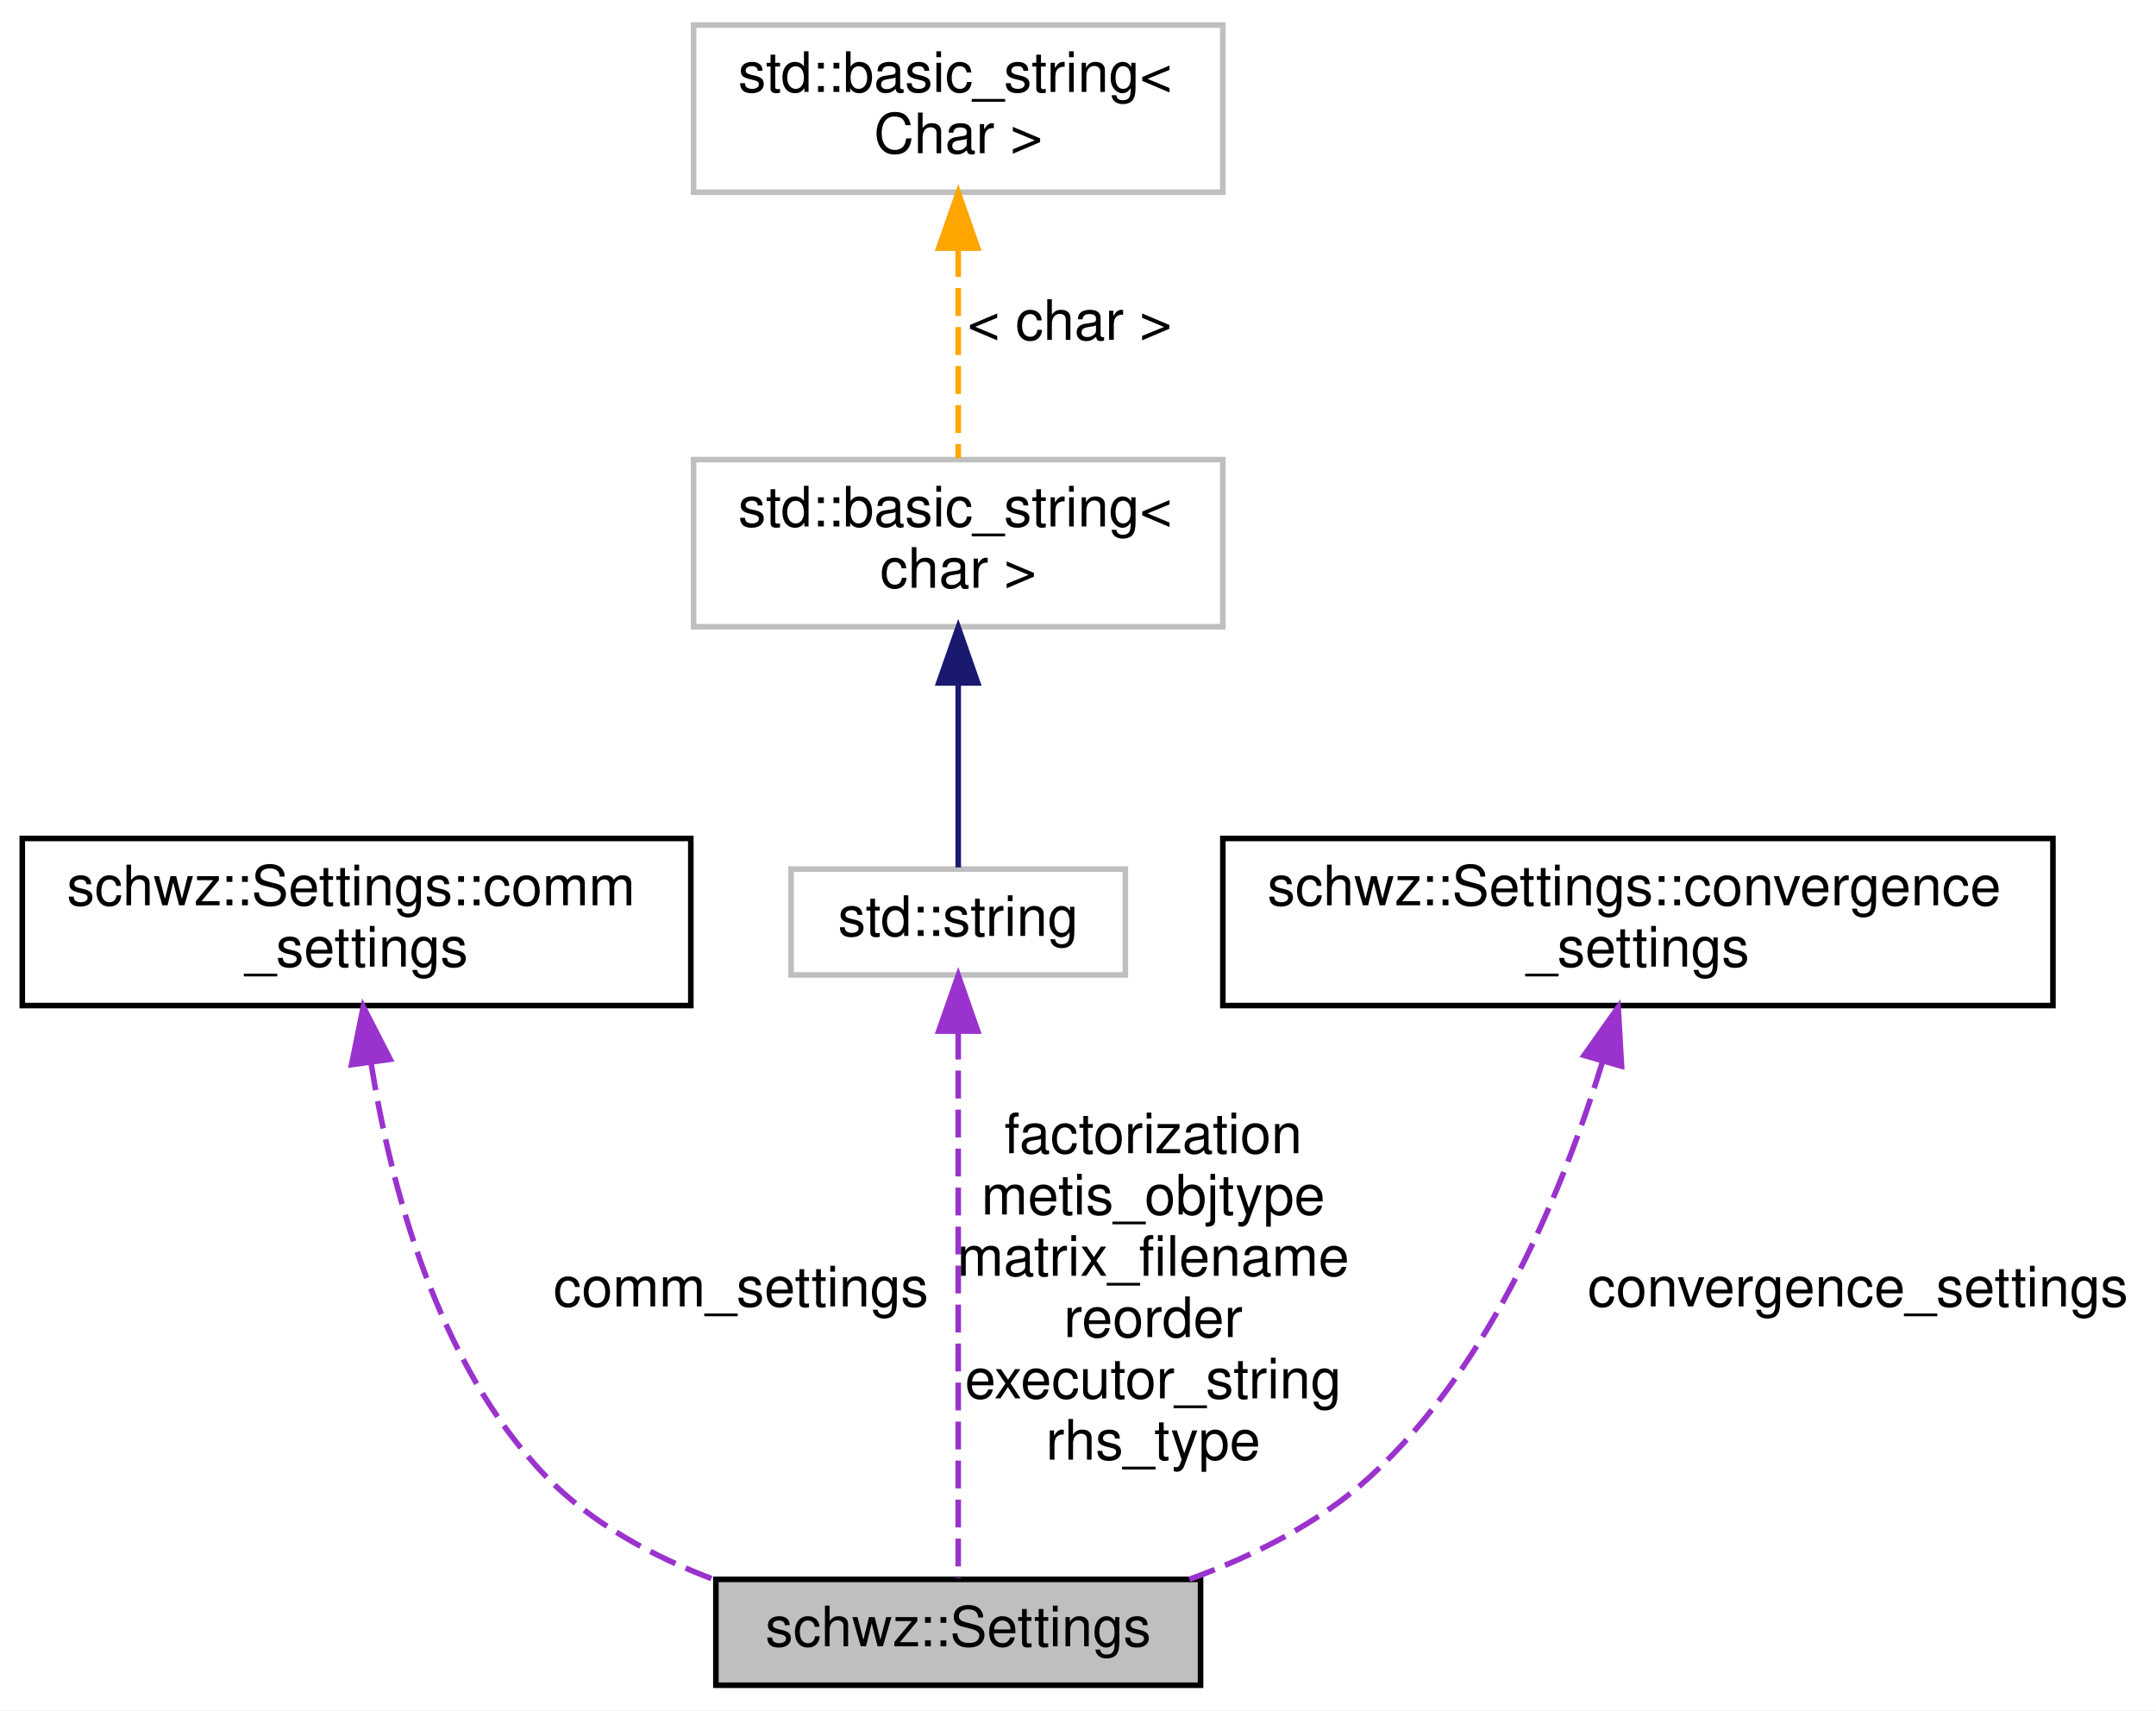
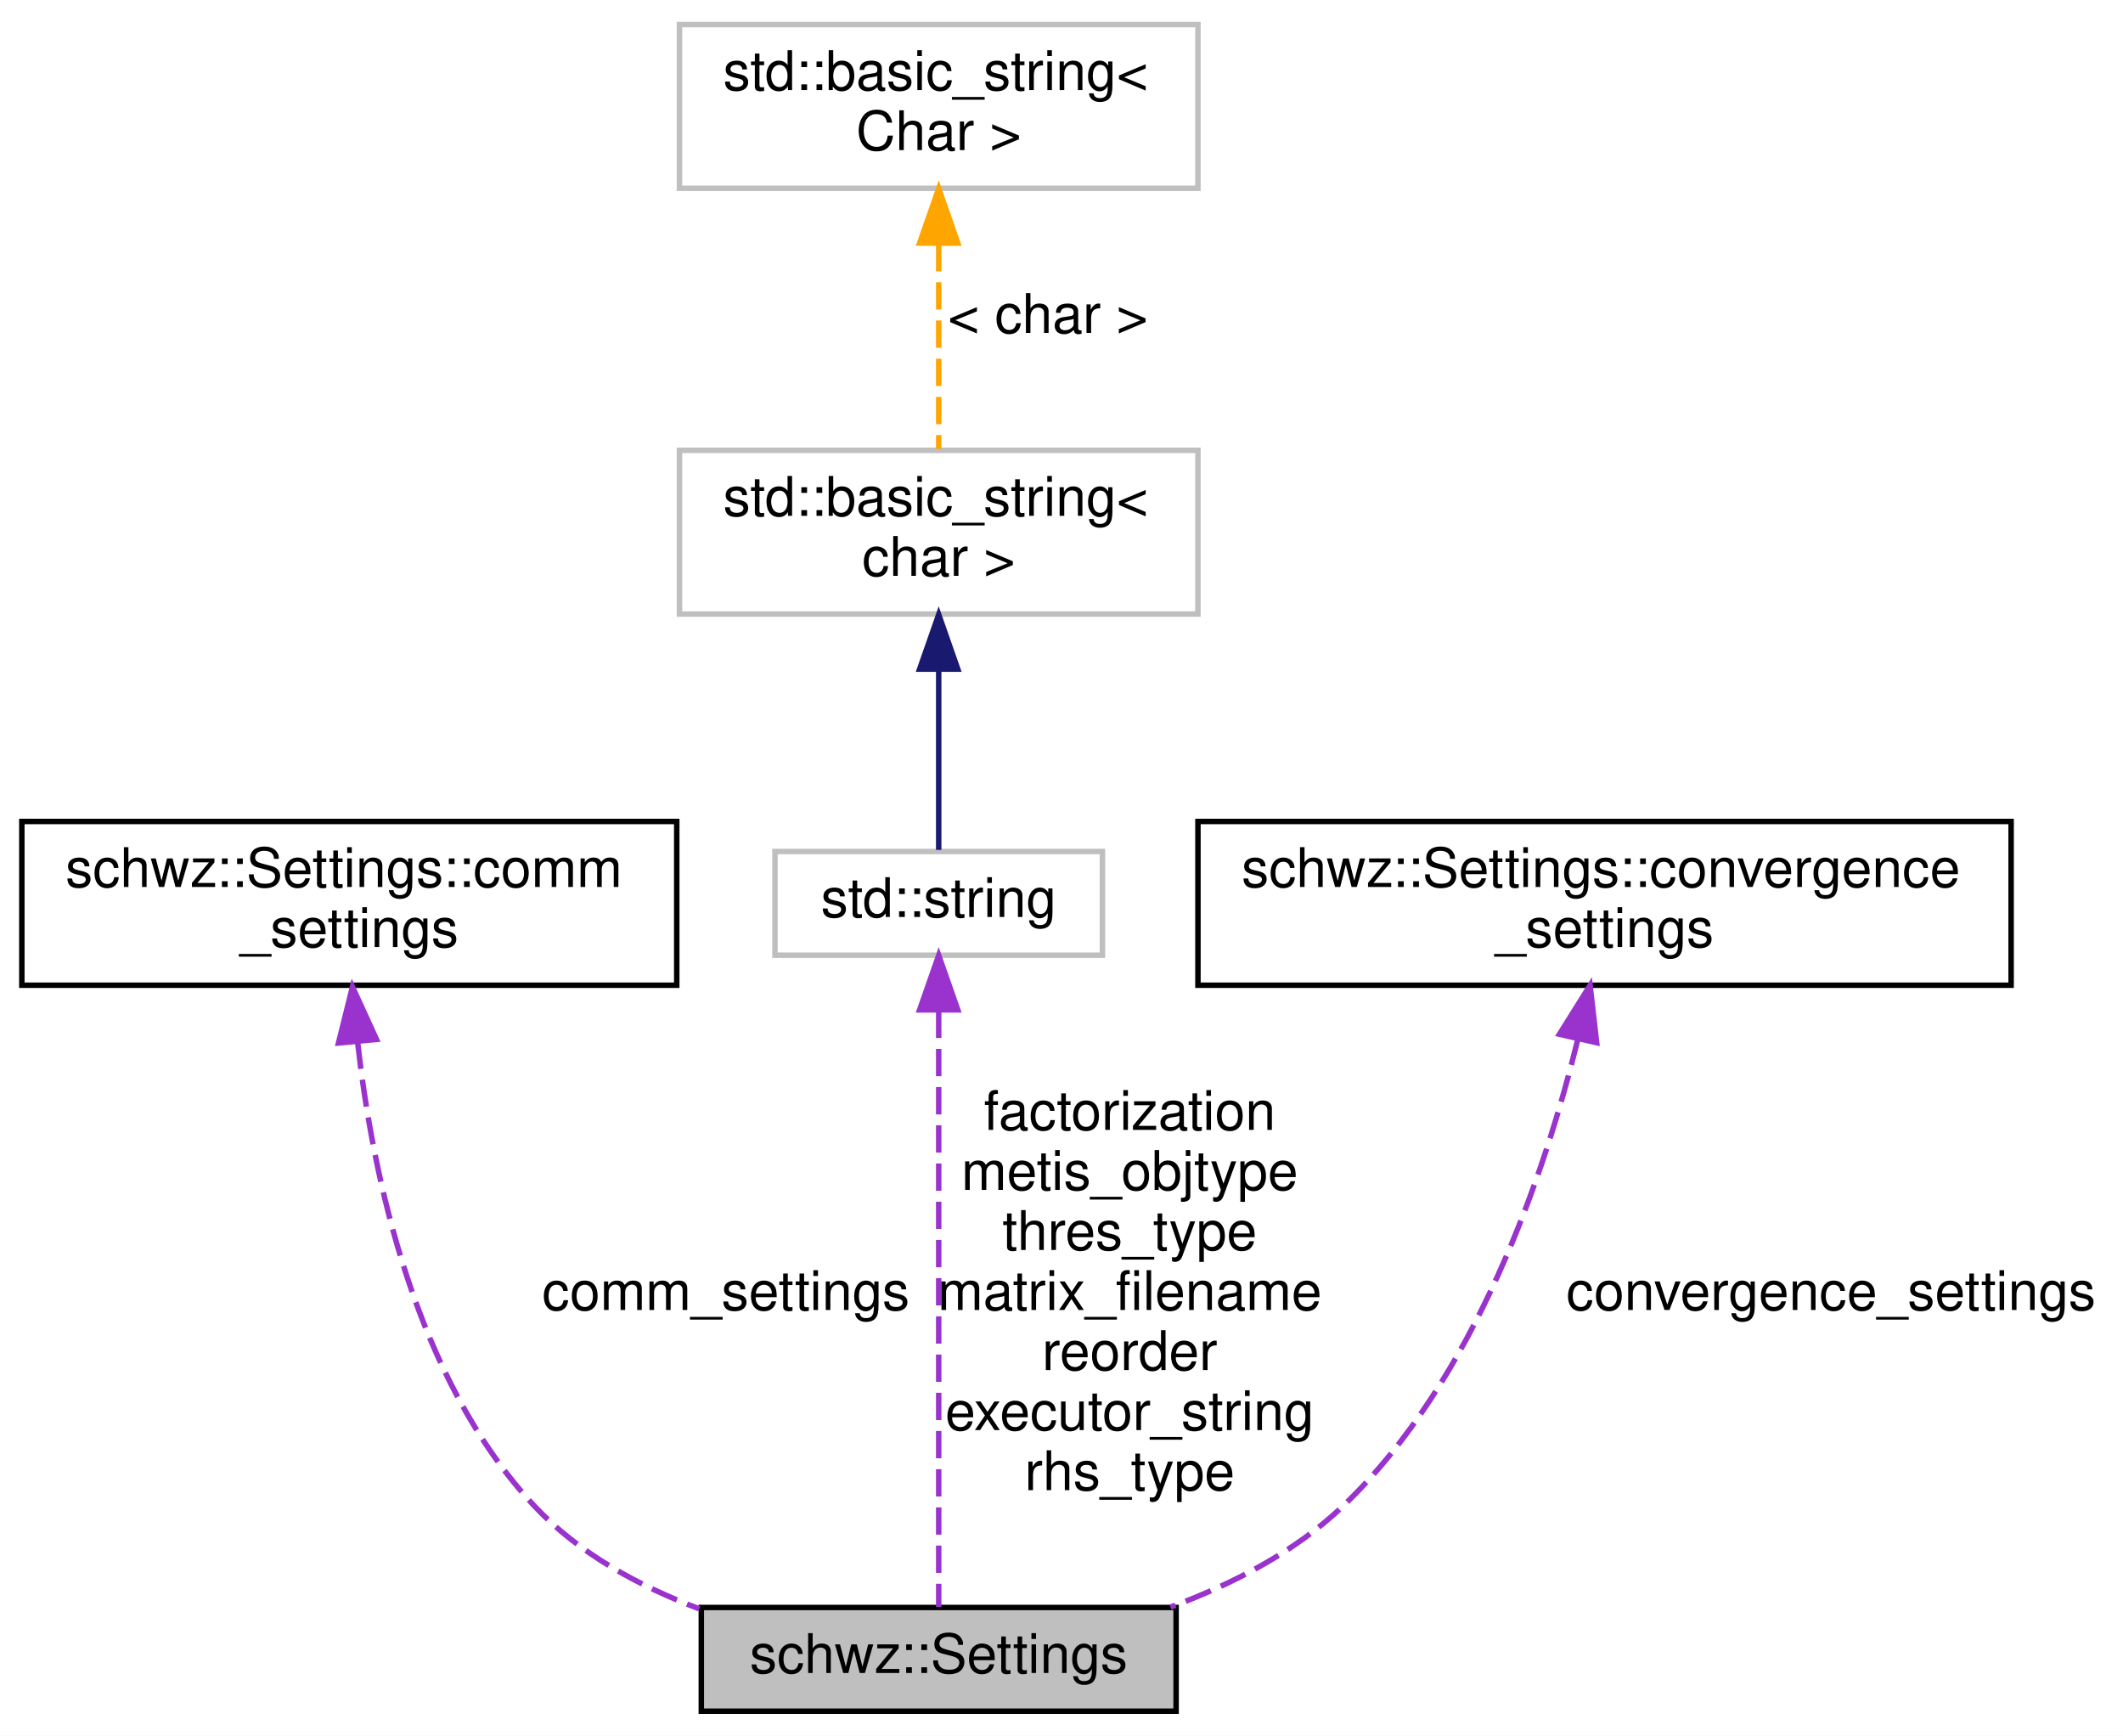
- <svg xmlns="http://www.w3.org/2000/svg" xmlns:xlink="http://www.w3.org/1999/xlink" width="387pt" height="307pt" viewBox="0.00 0.00 387.00 307.00">
-   <g id="graph0" class="graph" transform="scale(1 1) rotate(0) translate(4 303)">
-     <polygon fill="#ffffff" stroke="transparent" points="-4,4 -4,-303 383,-303 383,4 -4,4" />
+ <svg xmlns="http://www.w3.org/2000/svg" xmlns:xlink="http://www.w3.org/1999/xlink" width="389pt" height="318pt" viewBox="0.00 0.00 389.00 318.00">
+   <g id="graph0" class="graph" transform="scale(1 1) rotate(0) translate(4 314)">
+     <polygon fill="#ffffff" stroke="transparent" points="-4,4 -4,-314 385,-314 385,4 -4,4" />
    <g id="node1" class="node">
      <polygon fill="#bfbfbf" stroke="#000000" points="124.5,-.5 124.5,-19.5 211.5,-19.5 211.5,-.5 124.5,-.5" />
      <text text-anchor="middle" x="168" y="-7.5" font-family="Helvetica,sans-Serif" font-size="10.00" fill="#000000">schwz::Settings</text>
    </g>
    <g id="node2" class="node">
      <g id="a_node2">
        <a xlink:href="structschwz_1_1Settings_1_1comm__settings.html" target="_top" xlink:title="The settings for the various available communication paradigms. ">
-           <polygon fill="#ffffff" stroke="#000000" points="0,-122.5 0,-152.5 120,-152.5 120,-122.5 0,-122.5" />
-           <text text-anchor="start" x="8" y="-140.5" font-family="Helvetica,sans-Serif" font-size="10.00" fill="#000000">schwz::Settings::comm</text>
-           <text text-anchor="middle" x="60" y="-129.5" font-family="Helvetica,sans-Serif" font-size="10.00" fill="#000000">_settings</text>
+           <polygon fill="#ffffff" stroke="#000000" points="0,-133.5 0,-163.5 120,-163.5 120,-133.5 0,-133.5" />
+           <text text-anchor="start" x="8" y="-151.5" font-family="Helvetica,sans-Serif" font-size="10.00" fill="#000000">schwz::Settings::comm</text>
+           <text text-anchor="middle" x="60" y="-140.5" font-family="Helvetica,sans-Serif" font-size="10.00" fill="#000000">_settings</text>
        </a>
      </g>
    </g>
    <g id="edge1" class="edge">
-       <path fill="none" stroke="#9a32cd" stroke-dasharray="5,2" d="M62.591,-112.245C66.133,-90.031 74.468,-58.176 94,-38 102.216,-29.512 113.264,-23.567 124.312,-19.415" />
-       <polygon fill="#9a32cd" stroke="#9a32cd" points="59.106,-111.898 61.209,-122.282 66.04,-112.853 59.106,-111.898" />
-       <text text-anchor="middle" x="129" y="-68.5" font-family="Helvetica,sans-Serif" font-size="10.00" fill="#000000"> comm_settings</text>
+       <path fill="none" stroke="#9a32cd" stroke-dasharray="5,2" d="M61.516,-123.142C64.292,-98.45 72.102,-61.329 94,-38 102.085,-29.387 113.089,-23.401 124.138,-19.249" />
+       <polygon fill="#9a32cd" stroke="#9a32cd" points="58.021,-122.922 60.585,-133.202 64.992,-123.567 58.021,-122.922" />
+       <text text-anchor="middle" x="129" y="-74" font-family="Helvetica,sans-Serif" font-size="10.00" fill="#000000"> comm_settings</text>
    </g>
    <g id="node3" class="node">
      <g id="a_node3">
        <a xlink:title="STL class. ">
-           <polygon fill="#ffffff" stroke="#bfbfbf" points="138,-128 138,-147 198,-147 198,-128 138,-128" />
-           <text text-anchor="middle" x="168" y="-135" font-family="Helvetica,sans-Serif" font-size="10.00" fill="#000000">std::string</text>
+           <polygon fill="#ffffff" stroke="#bfbfbf" points="138,-139 138,-158 198,-158 198,-139 138,-139" />
+           <text text-anchor="middle" x="168" y="-146" font-family="Helvetica,sans-Serif" font-size="10.00" fill="#000000">std::string</text>
        </a>
      </g>
    </g>
    <g id="edge2" class="edge">
-       <path fill="none" stroke="#9a32cd" stroke-dasharray="5,2" d="M168,-117.828C168,-90.095 168,-40.564 168,-19.694" />
-       <polygon fill="#9a32cd" stroke="#9a32cd" points="164.5,-117.917 168,-127.917 171.5,-117.917 164.5,-117.917" />
-       <text text-anchor="middle" x="203" y="-96" font-family="Helvetica,sans-Serif" font-size="10.00" fill="#000000"> factorization</text>
-       <text text-anchor="middle" x="203" y="-85" font-family="Helvetica,sans-Serif" font-size="10.00" fill="#000000">metis_objtype</text>
+       <path fill="none" stroke="#9a32cd" stroke-dasharray="5,2" d="M168,-128.837C168,-98.667 168,-42.089 168,-19.586" />
+       <polygon fill="#9a32cd" stroke="#9a32cd" points="164.5,-128.98 168,-138.98 171.5,-128.98 164.5,-128.98" />
+       <text text-anchor="middle" x="203" y="-107" font-family="Helvetica,sans-Serif" font-size="10.00" fill="#000000"> factorization</text>
+       <text text-anchor="middle" x="203" y="-96" font-family="Helvetica,sans-Serif" font-size="10.00" fill="#000000">metis_objtype</text>
+       <text text-anchor="middle" x="203" y="-85" font-family="Helvetica,sans-Serif" font-size="10.00" fill="#000000">thres_type</text>
      <text text-anchor="middle" x="203" y="-74" font-family="Helvetica,sans-Serif" font-size="10.00" fill="#000000">matrix_filename</text>
      <text text-anchor="middle" x="203" y="-63" font-family="Helvetica,sans-Serif" font-size="10.00" fill="#000000">reorder</text>
      <text text-anchor="middle" x="203" y="-52" font-family="Helvetica,sans-Serif" font-size="10.00" fill="#000000">executor_string</text>
      <text text-anchor="middle" x="203" y="-41" font-family="Helvetica,sans-Serif" font-size="10.00" fill="#000000">rhs_type</text>
    </g>
    <g id="node4" class="node">
-       <polygon fill="#ffffff" stroke="#bfbfbf" points="120.5,-190.5 120.5,-220.5 215.5,-220.5 215.5,-190.5 120.5,-190.5" />
-       <text text-anchor="start" x="128.5" y="-208.5" font-family="Helvetica,sans-Serif" font-size="10.00" fill="#000000">std::basic_string&lt;</text>
-       <text text-anchor="middle" x="168" y="-197.5" font-family="Helvetica,sans-Serif" font-size="10.00" fill="#000000"> char &gt;</text>
+       <polygon fill="#ffffff" stroke="#bfbfbf" points="120.5,-201.5 120.5,-231.5 215.5,-231.5 215.5,-201.5 120.5,-201.5" />
+       <text text-anchor="start" x="128.5" y="-219.5" font-family="Helvetica,sans-Serif" font-size="10.00" fill="#000000">std::basic_string&lt;</text>
+       <text text-anchor="middle" x="168" y="-208.5" font-family="Helvetica,sans-Serif" font-size="10.00" fill="#000000"> char &gt;</text>
    </g>
    <g id="edge3" class="edge">
-       <path fill="none" stroke="#191970" d="M168,-180.067C168,-168.648 168,-155.851 168,-147.297" />
-       <polygon fill="#191970" stroke="#191970" points="164.5,-180.409 168,-190.409 171.5,-180.409 164.5,-180.409" />
+       <path fill="none" stroke="#191970" d="M168,-191.067C168,-179.648 168,-166.851 168,-158.297" />
+       <polygon fill="#191970" stroke="#191970" points="164.5,-191.409 168,-201.409 171.5,-191.409 164.5,-191.409" />
    </g>
    <g id="node5" class="node">
      <g id="a_node5">
        <a xlink:title="STL class. ">
-           <polygon fill="#ffffff" stroke="#bfbfbf" points="120.5,-268.5 120.5,-298.5 215.5,-298.5 215.5,-268.5 120.5,-268.5" />
-           <text text-anchor="start" x="128.5" y="-286.5" font-family="Helvetica,sans-Serif" font-size="10.00" fill="#000000">std::basic_string&lt;</text>
-           <text text-anchor="middle" x="168" y="-275.5" font-family="Helvetica,sans-Serif" font-size="10.00" fill="#000000"> Char &gt;</text>
+           <polygon fill="#ffffff" stroke="#bfbfbf" points="120.5,-279.5 120.5,-309.5 215.5,-309.5 215.5,-279.5 120.5,-279.5" />
+           <text text-anchor="start" x="128.5" y="-297.5" font-family="Helvetica,sans-Serif" font-size="10.00" fill="#000000">std::basic_string&lt;</text>
+           <text text-anchor="middle" x="168" y="-286.5" font-family="Helvetica,sans-Serif" font-size="10.00" fill="#000000"> Char &gt;</text>
        </a>
      </g>
    </g>
    <g id="edge4" class="edge">
-       <path fill="none" stroke="#ffa500" stroke-dasharray="5,2" d="M168,-258.288C168,-245.919 168,-231.426 168,-220.759" />
-       <polygon fill="#ffa500" stroke="#ffa500" points="164.5,-258.461 168,-268.461 171.5,-258.461 164.5,-258.461" />
-       <text text-anchor="middle" x="188" y="-242" font-family="Helvetica,sans-Serif" font-size="10.00" fill="#000000"> &lt; char &gt;</text>
+       <path fill="none" stroke="#ffa500" stroke-dasharray="5,2" d="M168,-269.288C168,-256.919 168,-242.426 168,-231.759" />
+       <polygon fill="#ffa500" stroke="#ffa500" points="164.5,-269.461 168,-279.461 171.5,-269.461 164.5,-269.461" />
+       <text text-anchor="middle" x="188" y="-253" font-family="Helvetica,sans-Serif" font-size="10.00" fill="#000000"> &lt; char &gt;</text>
    </g>
    <g id="node6" class="node">
      <g id="a_node6">
        <a xlink:href="structschwz_1_1Settings_1_1convergence__settings.html" target="_top" xlink:title="The various convergence settings available. ">
-           <polygon fill="#ffffff" stroke="#000000" points="215.5,-122.5 215.5,-152.5 364.5,-152.5 364.5,-122.5 215.5,-122.5" />
-           <text text-anchor="start" x="223.5" y="-140.5" font-family="Helvetica,sans-Serif" font-size="10.00" fill="#000000">schwz::Settings::convergence</text>
-           <text text-anchor="middle" x="290" y="-129.5" font-family="Helvetica,sans-Serif" font-size="10.00" fill="#000000">_settings</text>
+           <polygon fill="#ffffff" stroke="#000000" points="215.5,-133.5 215.5,-163.5 364.5,-163.5 364.5,-133.5 215.5,-133.5" />
+           <text text-anchor="start" x="223.5" y="-151.5" font-family="Helvetica,sans-Serif" font-size="10.00" fill="#000000">schwz::Settings::convergence</text>
+           <text text-anchor="middle" x="290" y="-140.5" font-family="Helvetica,sans-Serif" font-size="10.00" fill="#000000">_settings</text>
        </a>
      </g>
    </g>
    <g id="edge5" class="edge">
-       <path fill="none" stroke="#9a32cd" stroke-dasharray="5,2" d="M283.656,-112.429C276.815,-90.123 263.856,-58.017 242,-38 232.883,-29.65 221.031,-23.711 209.493,-19.519" />
-       <polygon fill="#9a32cd" stroke="#9a32cd" points="280.337,-113.554 286.456,-122.203 287.066,-111.626 280.337,-113.554" />
-       <text text-anchor="middle" x="329.5" y="-68.5" font-family="Helvetica,sans-Serif" font-size="10.00" fill="#000000"> convergence_settings</text>
+       <path fill="none" stroke="#9a32cd" stroke-dasharray="5,2" d="M285.146,-123.741C279.077,-98.948 266.377,-61.232 242,-38 233.25,-29.66 221.771,-23.746 210.474,-19.574" />
+       <polygon fill="#9a32cd" stroke="#9a32cd" points="281.733,-124.516 287.356,-133.495 288.56,-122.969 281.733,-124.516" />
+       <text text-anchor="middle" x="331.5" y="-74" font-family="Helvetica,sans-Serif" font-size="10.00" fill="#000000"> convergence_settings</text>
    </g>
  </g>
</svg>
